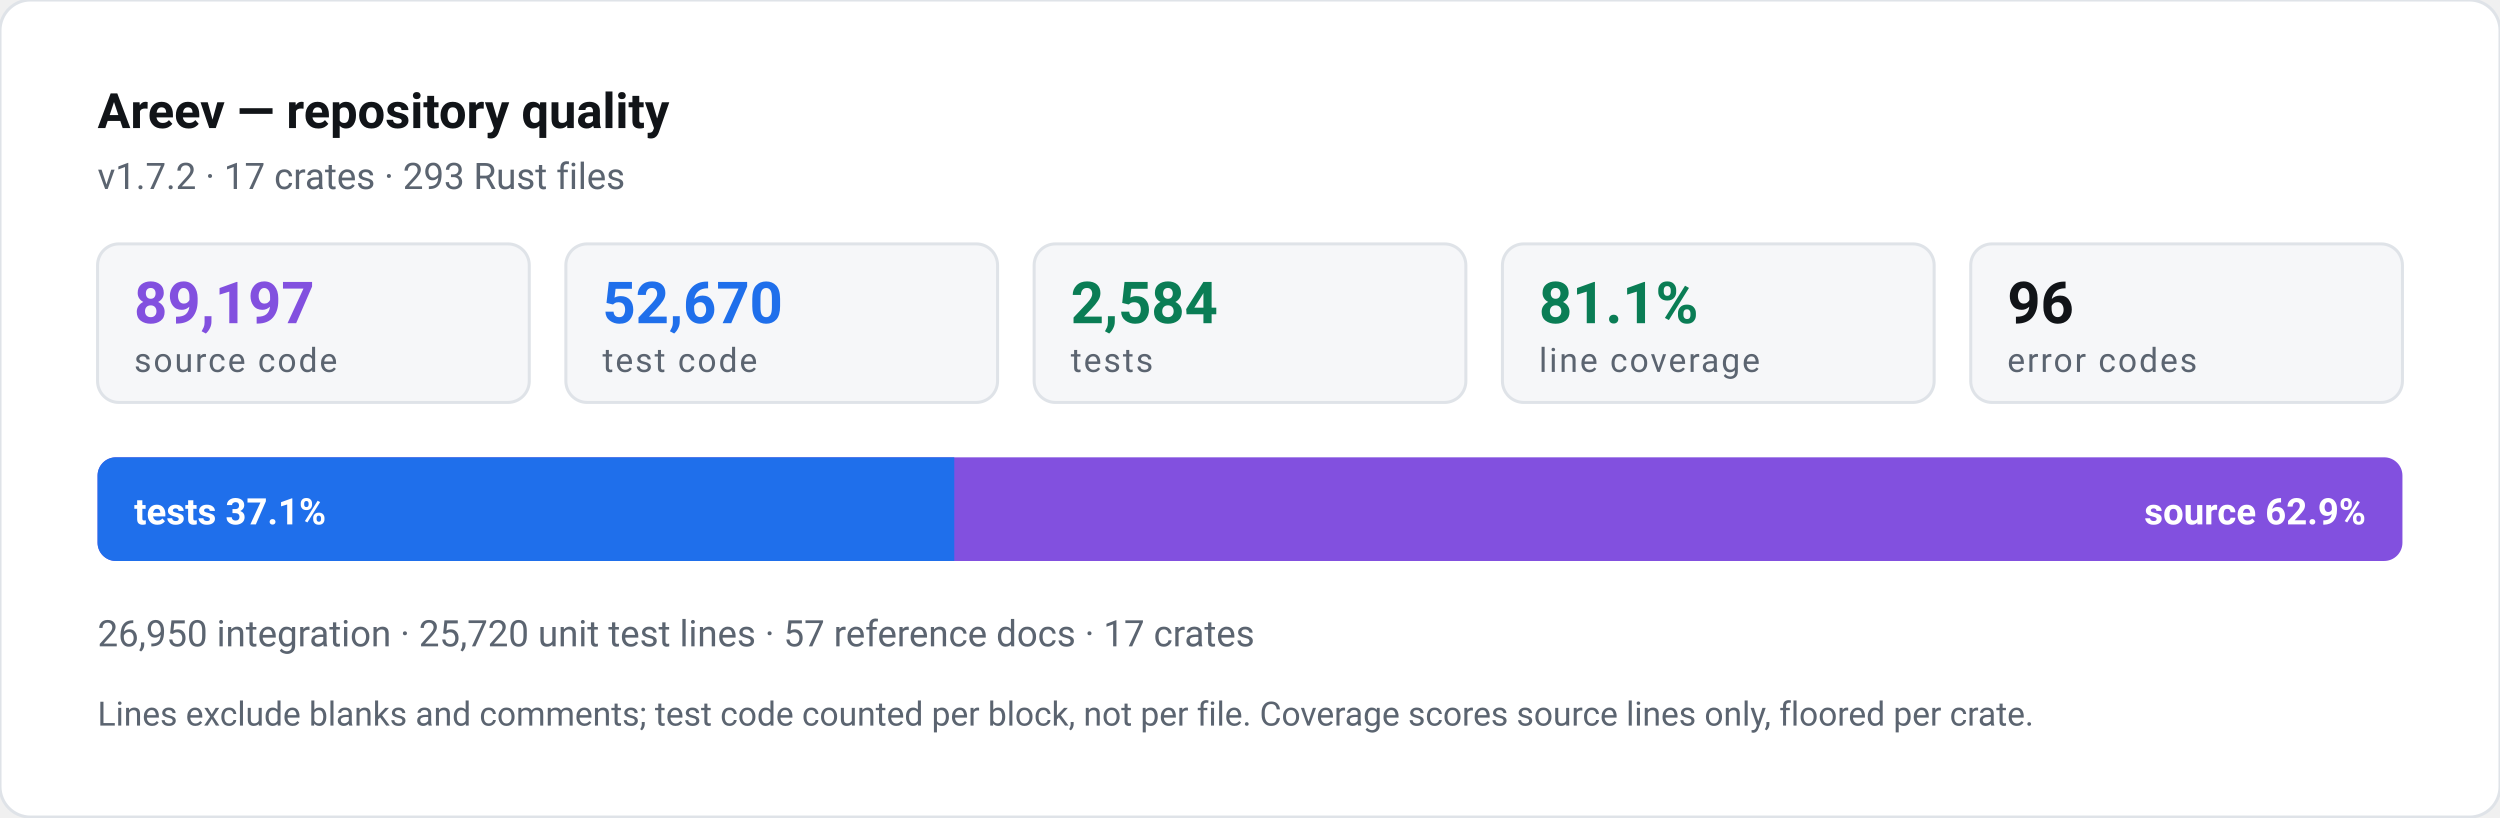
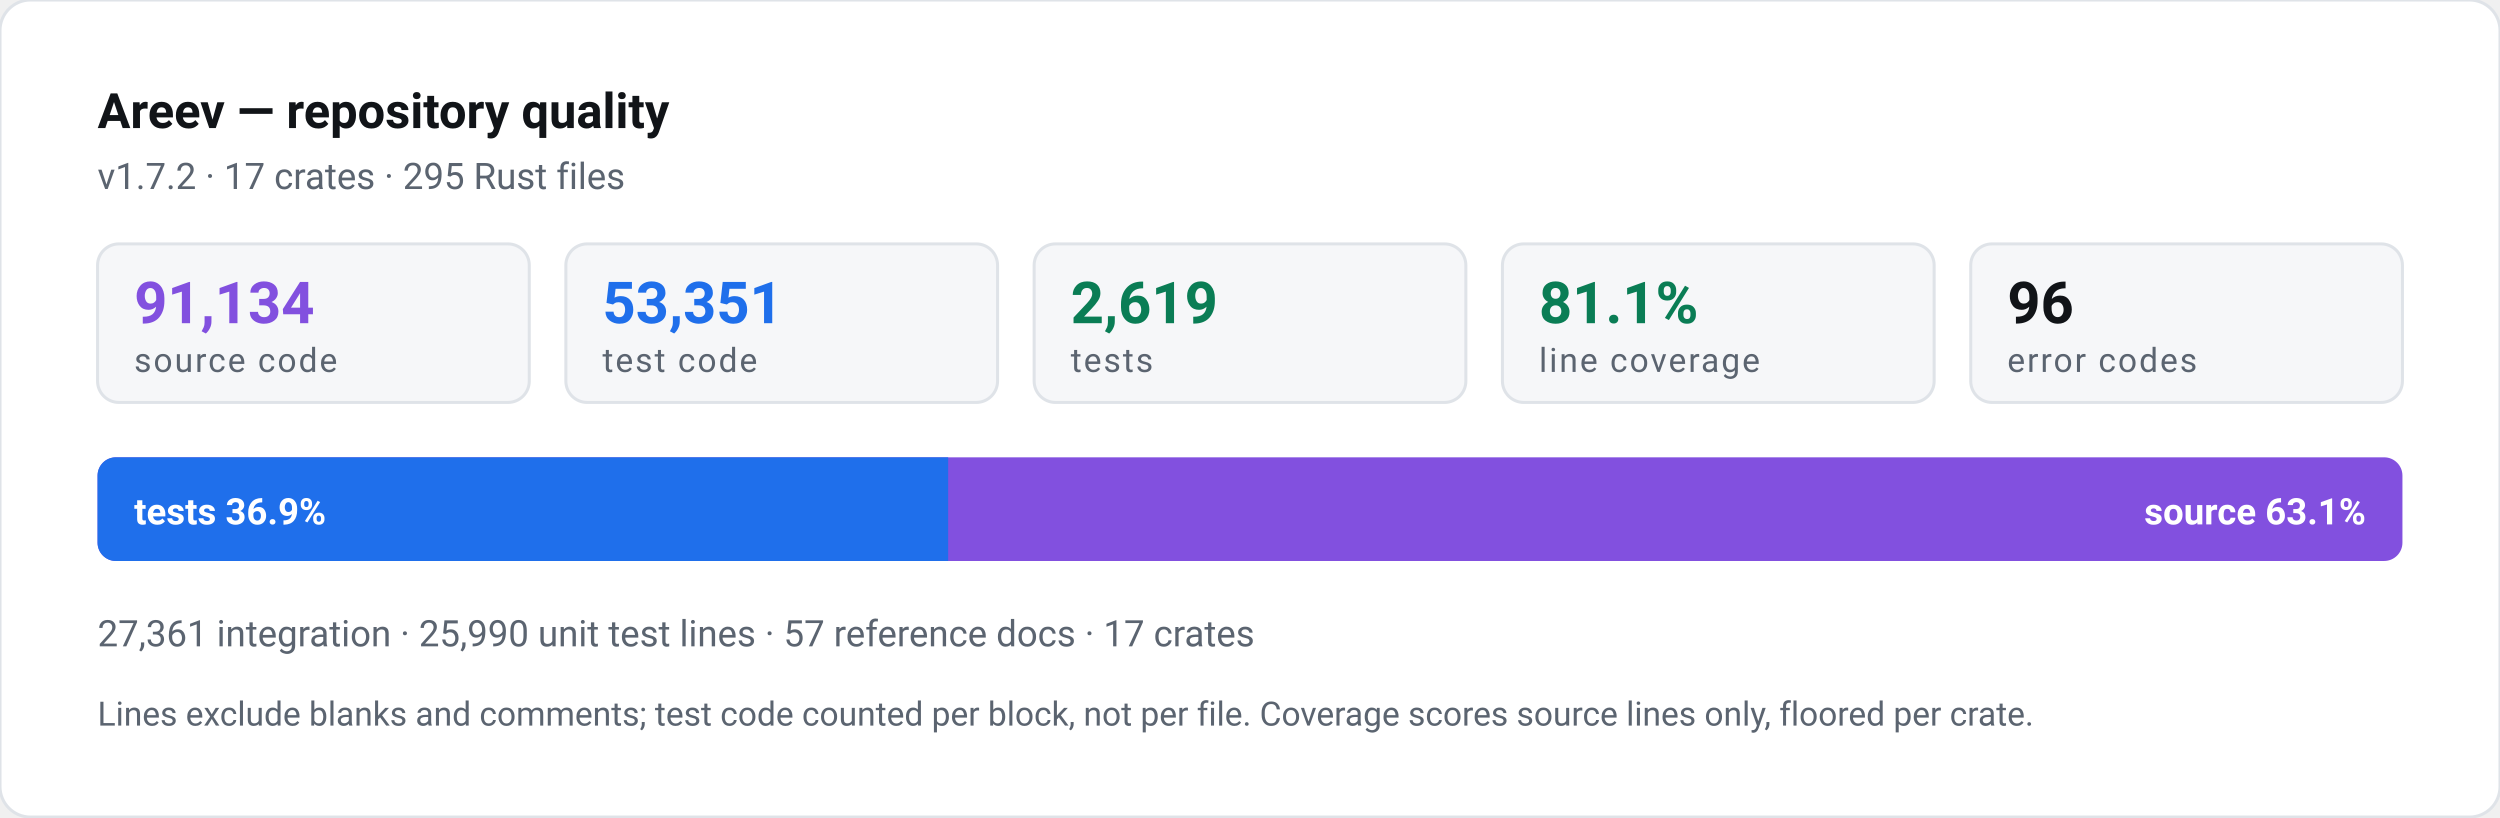
- <svg xmlns="http://www.w3.org/2000/svg" width="820" height="268" viewBox="0 0 820 268" role="img" aria-label="Areev repository quality: 52,670 lines of test code against 89,197 lines of source, 2,584 tests, 81.1% line coverage">
+ <svg xmlns="http://www.w3.org/2000/svg" width="820" height="268" viewBox="0 0 820 268" role="img" aria-label="Areev repository quality: 53,351 lines of test code against 91,134 lines of source, 2,619 tests, 81.1% line coverage">
  <style>text{font-family:ui-sans-serif,-apple-system,"Segoe UI",Roboto,Helvetica,Arial,sans-serif}.n{font-weight:700;font-variant-numeric:tabular-nums}.l{font-size:11px;letter-spacing:.06em;text-transform:uppercase}</style>
  <rect width="820" height="268" rx="10" fill="#ffffff" stroke="#dfe3e8" />
  <text x="32" y="42" class="n" font-size="16" fill="#111418">Areev — repository quality</text>
-   <text x="32" y="62" font-size="12" fill="#5b6470">v1.7.2 · 17 crates · 293 Rust files</text>
+   <text x="32" y="62" font-size="12" fill="#5b6470">v1.7.2 · 17 crates · 295 Rust files</text>
  <rect x="32.0" y="80" width="141.6" height="52" rx="7" fill="#f6f7f9" stroke="#dfe3e8" />
-   <text x="44.0" y="106" class="n" font-size="19" fill="#8250df">89,197</text>
+   <text x="44.0" y="106" class="n" font-size="19" fill="#8250df">91,134</text>
  <text x="44.0" y="122" class="l" fill="#5b6470">source code</text>
  <rect x="185.6" y="80" width="141.6" height="52" rx="7" fill="#f6f7f9" stroke="#dfe3e8" />
-   <text x="197.6" y="106" class="n" font-size="19" fill="#1f6feb">52,670</text>
+   <text x="197.6" y="106" class="n" font-size="19" fill="#1f6feb">53,351</text>
  <text x="197.6" y="122" class="l" fill="#5b6470">test code</text>
  <rect x="339.2" y="80" width="141.6" height="52" rx="7" fill="#f6f7f9" stroke="#dfe3e8" />
-   <text x="351.2" y="106" class="n" font-size="19" fill="#0a7d55">2,584</text>
+   <text x="351.2" y="106" class="n" font-size="19" fill="#0a7d55">2,619</text>
  <text x="351.2" y="122" class="l" fill="#5b6470">tests</text>
  <rect x="492.8" y="80" width="141.6" height="52" rx="7" fill="#f6f7f9" stroke="#dfe3e8" />
  <text x="504.8" y="106" class="n" font-size="19" fill="#0a7d55">81.1%</text>
  <text x="504.8" y="122" class="l" fill="#5b6470">line coverage</text>
  <rect x="646.4" y="80" width="141.6" height="52" rx="7" fill="#f6f7f9" stroke="#dfe3e8" />
  <text x="658.4" y="106" class="n" font-size="19" fill="#111418">96</text>
  <text x="658.4" y="122" class="l" fill="#5b6470">error codes</text>
  <rect x="32" y="150" width="756" height="34" rx="6" fill="#8250df" />
-   <path d="M32 156a6 6 0 0 1 6-6h275v34h-275a6 6 0 0 1-6-6z" fill="#1f6feb" />
-   <text x="44" y="172" class="n" font-size="12" fill="#ffffff">tests 37.1%</text>
-   <text x="776" y="172" class="n" font-size="12" fill="#ffffff" text-anchor="end">source 62.9%</text>
-   <text x="32" y="212" font-size="12" fill="#5b6470">26,950 integration · 25,720 unit test lines · 57 reference docs · 17 crates</text>
+   <path d="M32 156a6 6 0 0 1 6-6h273v34h-273a6 6 0 0 1-6-6z" fill="#1f6feb" />
+   <text x="44" y="172" class="n" font-size="12" fill="#ffffff">tests 36.9%</text>
+   <text x="776" y="172" class="n" font-size="12" fill="#ffffff" text-anchor="end">source 63.1%</text>
+   <text x="32" y="212" font-size="12" fill="#5b6470">27,361 integration · 25,990 unit test lines · 57 reference docs · 17 crates</text>
  <text x="32" y="238" font-size="11" fill="#5b6470">Lines exclude blanks and comments; test code counted per block, not per file. Coverage scores source lines only, floored per crate.</text>
</svg>
